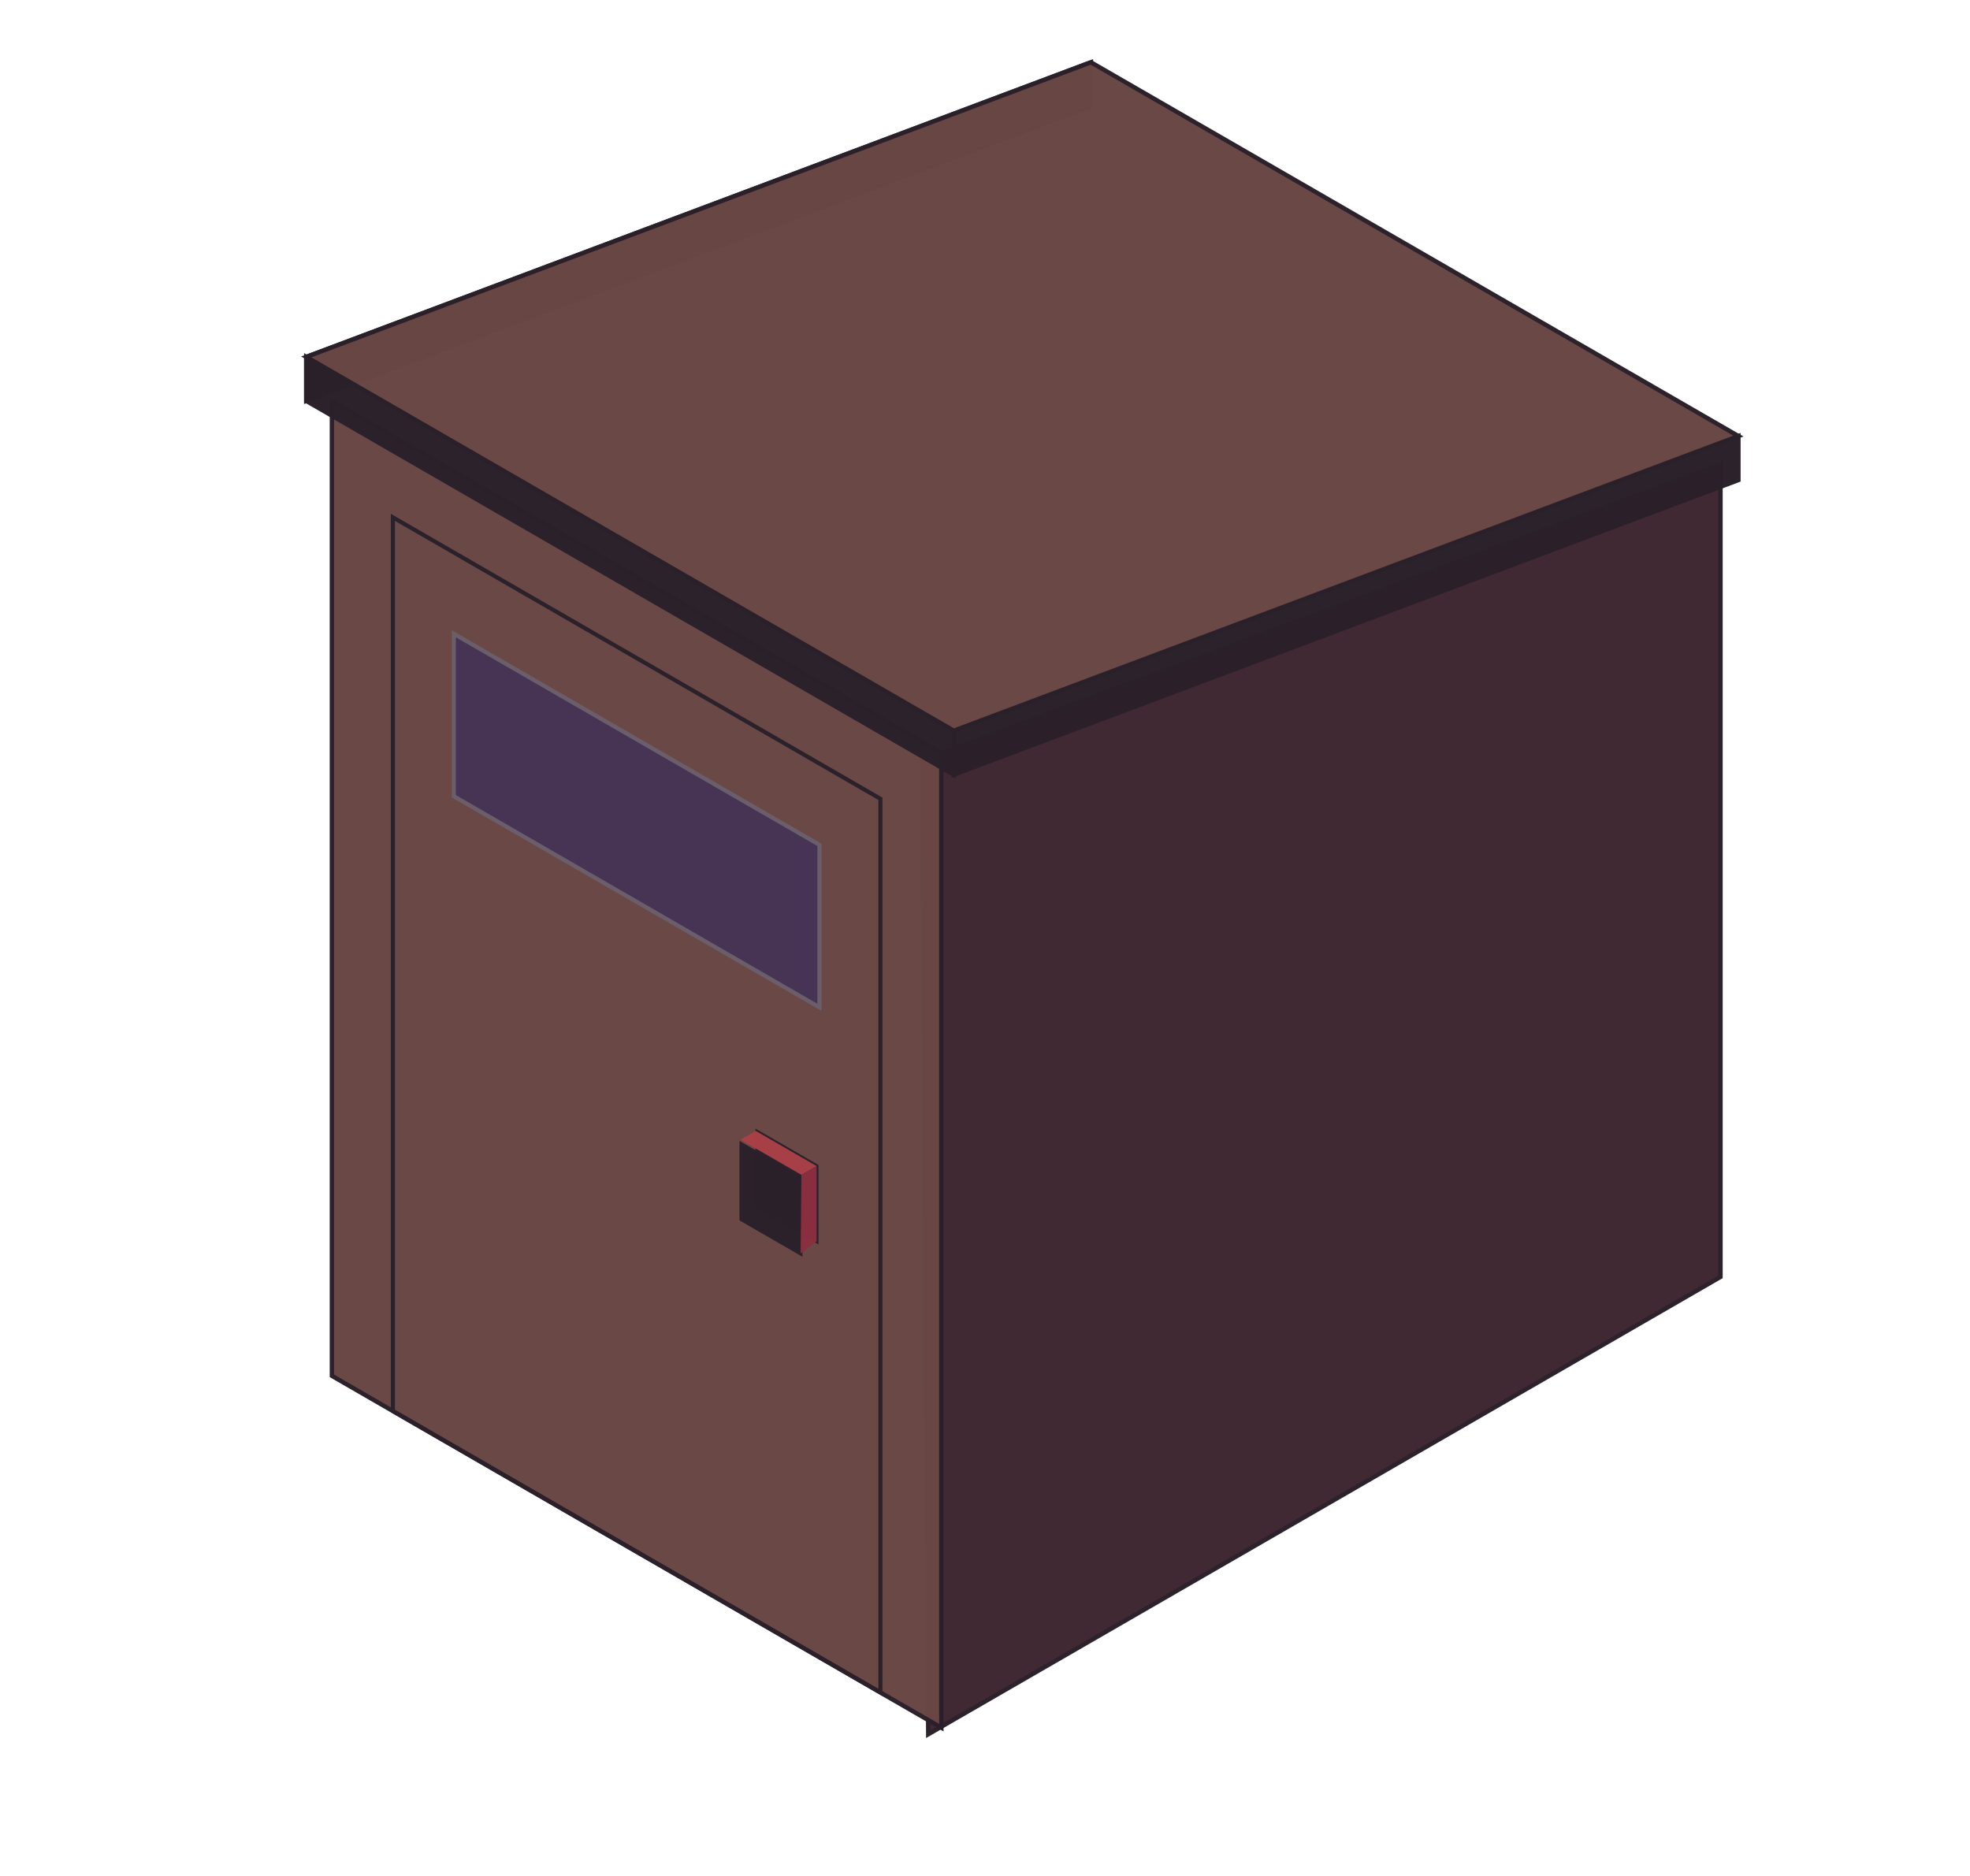
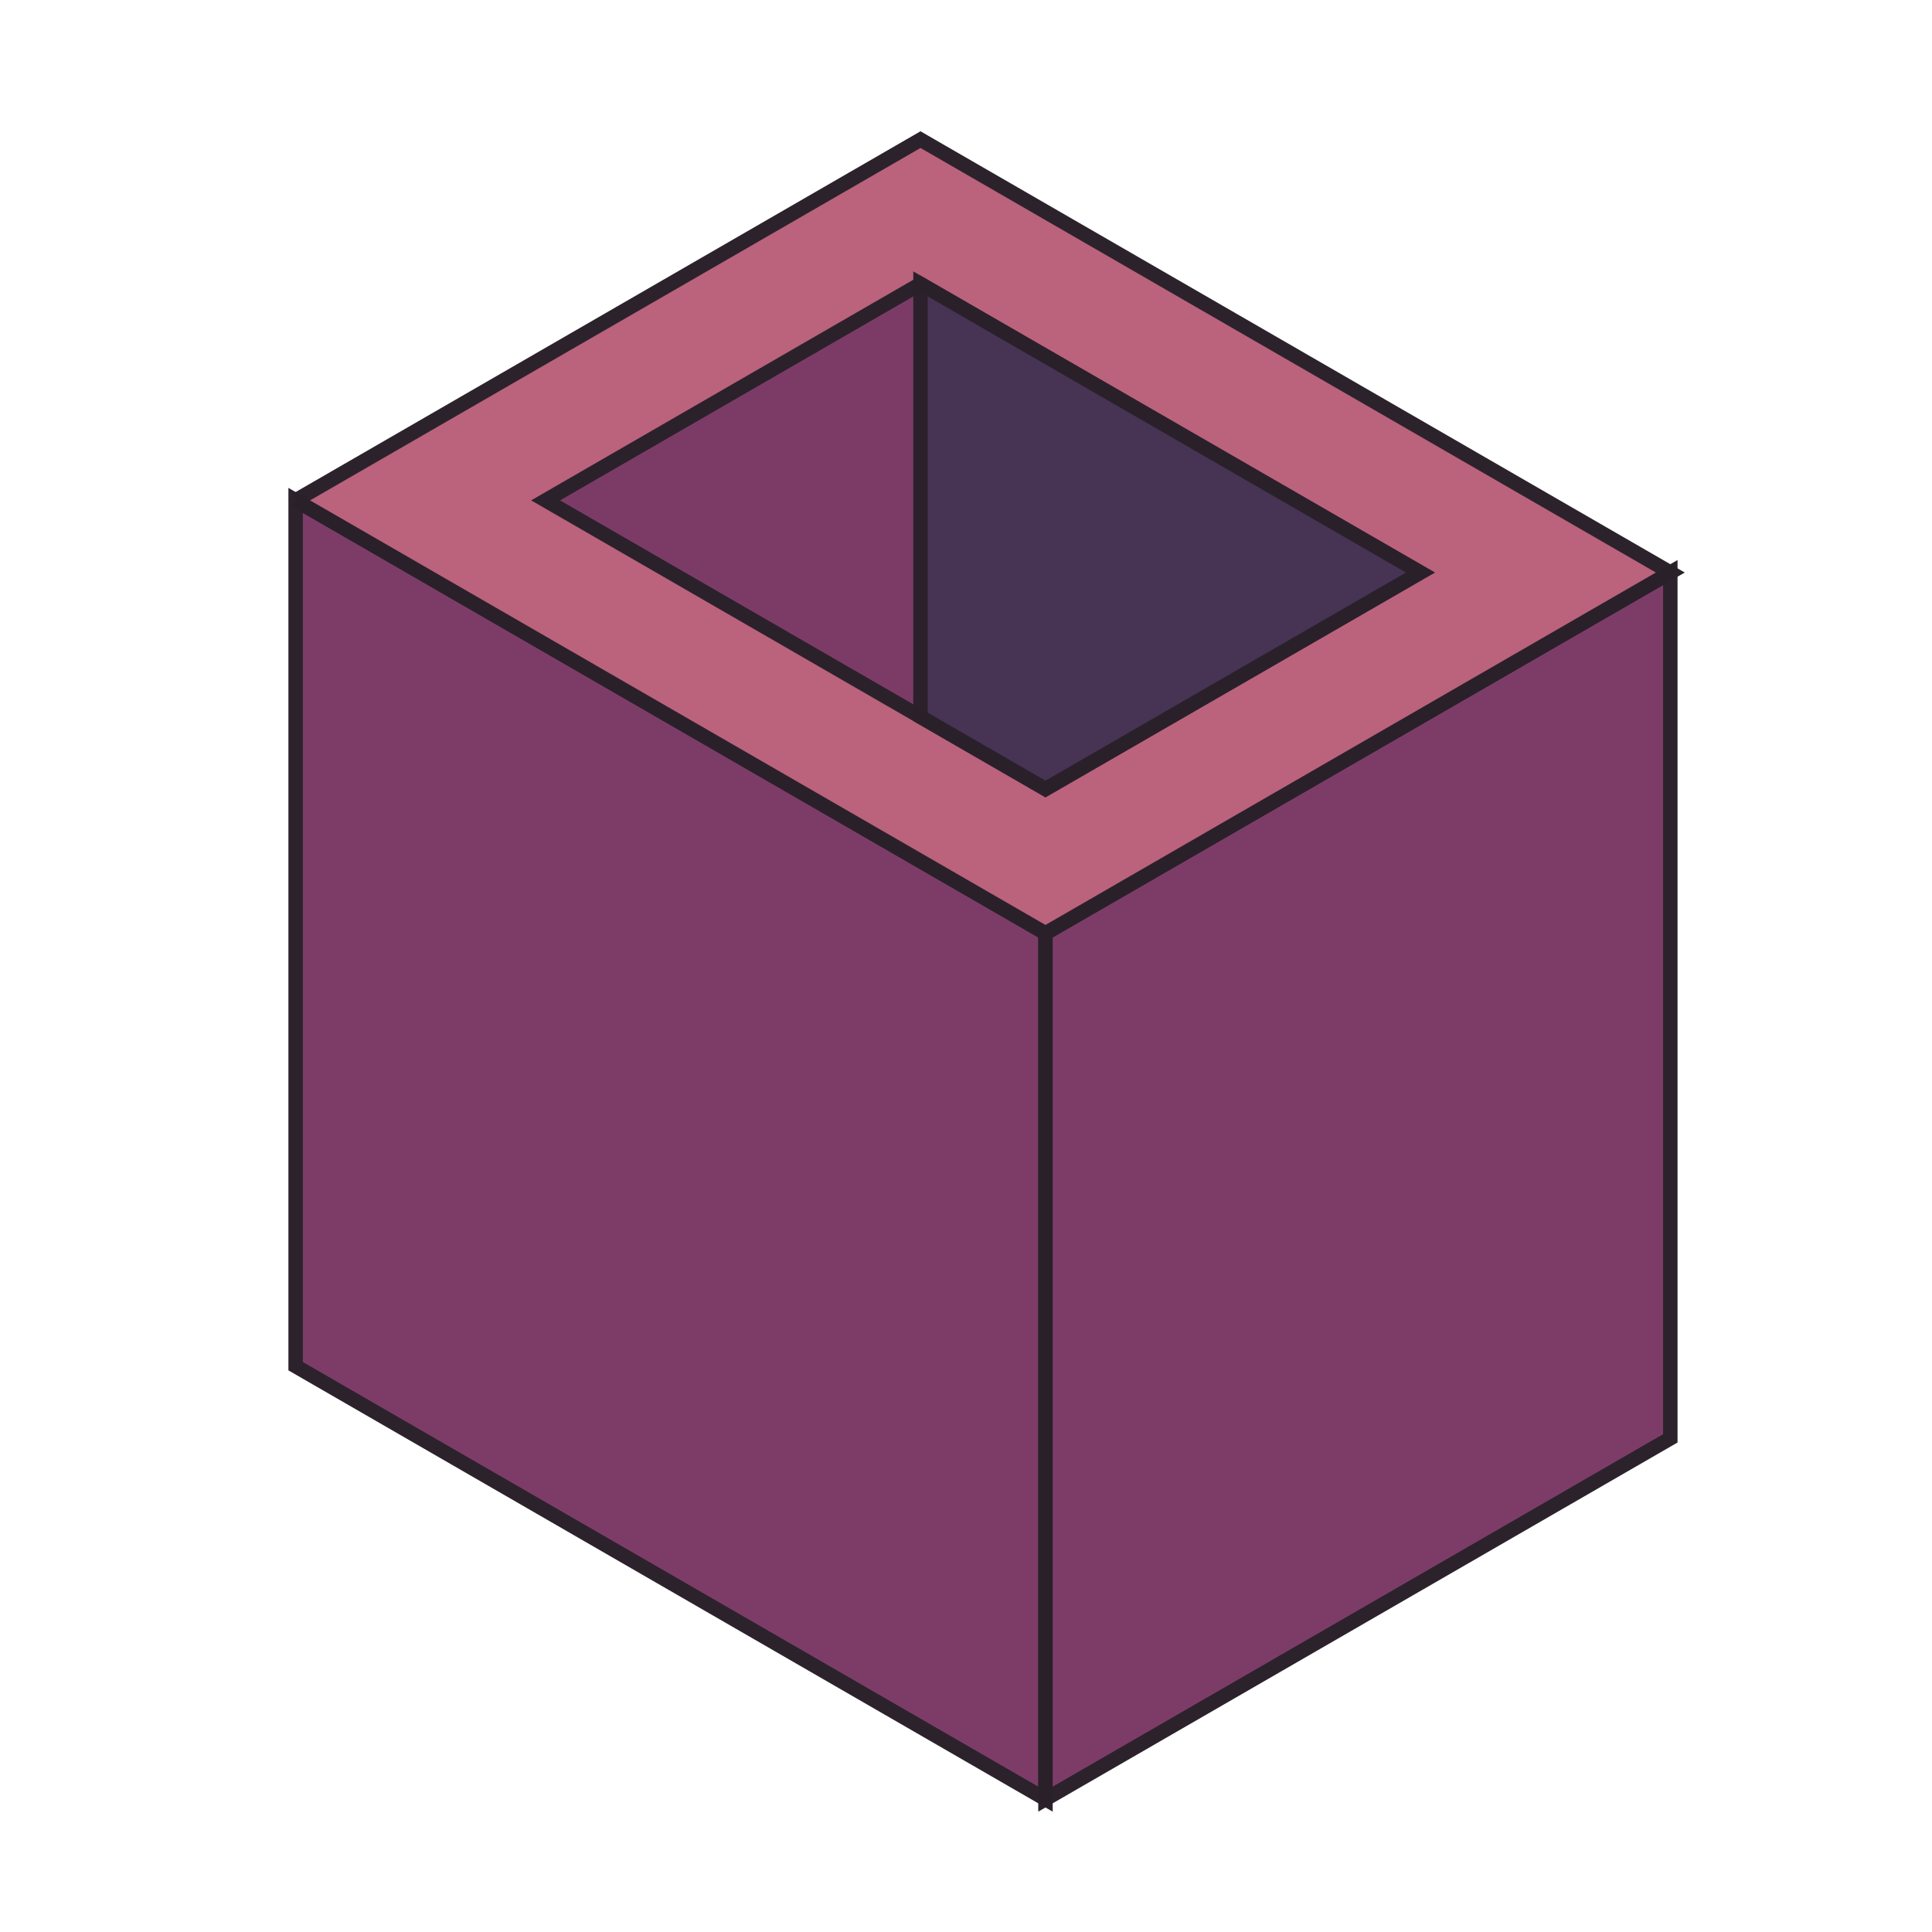
- <svg xmlns="http://www.w3.org/2000/svg" width="126" height="120" viewBox="0 0 33.337 31.75" version="1.1" id="svg1">
+ <svg xmlns="http://www.w3.org/2000/svg" width="63" height="63" viewBox="0 0 16.669 16.669" version="1.1" id="svg1">
  <defs id="defs1" />
  <g id="layer1" style="display:none">
    <rect style="opacity:0.99;fill:none;stroke:#d9d3d9;stroke-width:0.752" id="rect2" width="8.467" height="9.776" x="23.283" y="12.394" transform="matrix(0.8660254,0.5,-0.8660254,0.5,0,0)" />
    <rect style="opacity:0.99;fill:none;stroke:#d9d3d9;stroke-width:0.752" id="rect2-0" width="8.467" height="9.776" x="31.75" y="12.394" transform="matrix(0.8660254,0.5,-0.8660254,0.5,0,0)" />
    <rect style="opacity:0.99;fill:none;stroke:#d9d3d9;stroke-width:0.752" id="rect2-2" width="8.467" height="9.776" x="23.283" y="2.617" transform="matrix(0.8660254,0.5,-0.8660254,0.5,0,0)" />
    <rect style="opacity:0.99;fill:none;stroke:#d9d3d9;stroke-width:0.752" id="rect2-9" width="8.467" height="9.776" x="31.75" y="2.617" transform="matrix(0.8660254,0.5,-0.8660254,0.5,0,0)" />
  </g>
  <g id="layer3" style="display:inline" transform="matrix(0.2812978,0,0,0.2812978,33.67764,1.964128)">
-     <path style="display:inline;opacity:0.99;fill:#3e2730;fill-opacity:1;stroke:#2a202a;stroke-width:0.265;stroke-dasharray:none" d="m -64.241,38.757 0.36,58.604 47.66,-27.517 V 20.962 Z" id="path22-7" />
-     <path style="display:inline;opacity:0.99;fill:#694744;fill-opacity:1;stroke:#2a202a;stroke-width:0.265;stroke-dasharray:none" d="m -99.755,17.139 10e-7,58.659 36.662,21.167 -1e-6,-58.659 z" id="path21-5" />
-     <rect style="display:inline;opacity:0.99;fill:#473354;fill-opacity:1;stroke:#6b5e6b;stroke-width:0.284;stroke-dasharray:none" id="rect21-9" width="25.4" height="9.776" x="-106.721" y="84.509" transform="matrix(0.8660254,0.5,0,1,0,0)" />
-     <rect style="display:inline;opacity:0.99;fill:none;fill-opacity:1;stroke:#2a202a;stroke-width:0.284;stroke-dasharray:none" id="rect22-0" width="33.867" height="53.771" x="-110.954" y="79.621" transform="matrix(0.8660254,0.5,0,1,0,0)" />
-     <rect style="display:inline;opacity:0.99;fill:#2a202a;fill-opacity:1;stroke:#2a202a;stroke-width:0.255;stroke-dasharray:none" id="rect23-9" width="4.121" height="4.524" x="-85.636" y="103.933" transform="matrix(0.8660254,0.5,0,1,0,0)" />
-     <rect style="display:inline;opacity:0.99;fill:#2a202a;fill-opacity:1;stroke:#2a202a;stroke-width:0.255;stroke-dasharray:none" id="rect24" width="4.121" height="4.524" x="-86.75" y="105.23" transform="matrix(0.8660254,0.5,0,1,0,0)" />
-     <path style="opacity:0.99;fill:#a83f48;fill-opacity:1;stroke:none;stroke-width:0.265;stroke-dasharray:none" d="m -75.177,61.588 0.917,-0.529 3.666,2.117 -0.917,0.529 z" id="path24" />
-     <path style="opacity:0.99;fill:#8a2e3f;fill-opacity:1;stroke:none;stroke-width:0.265;stroke-dasharray:none" d="m -71.511,63.705 -0.049,4.734 0.965,-0.739 v -4.524 z" id="path25" />
-     <path style="opacity:0.99;fill:#2a202a;fill-opacity:1;stroke:#2a202a;stroke-width:0.265;stroke-dasharray:none;stroke-opacity:1" d="m -101.298,14.492 v 2.646 l 38.953,22.49 v -2.646 z" id="path26" />
-     <path style="opacity:0.99;fill:#2a202a;fill-opacity:1;stroke:#2a202a;stroke-width:0.265;stroke-dasharray:none;stroke-opacity:1" d="M -62.345,36.982 V 39.628 L -15.143,21.901 V 19.255 Z" id="path27" />
-     <path style="opacity:0.99;fill:#2a202a;fill-opacity:1;stroke:#2a202a;stroke-width:0.265;stroke-dasharray:none;stroke-opacity:1" d="m -101.298,14.492 v 2.646 L -54.096,-0.589 V -3.235 Z" id="path27-7" />
-     <path style="opacity:0.99;fill:#694744;fill-opacity:1;stroke:#2a202a;stroke-width:0.265;stroke-dasharray:none;stroke-opacity:1" d="M -54.096,-3.235 -15.143,19.255 -62.345,36.982 -101.298,14.492 -54.096,-3.235" id="path28" />
+     <path style="display:inline;opacity:0.99;fill:#7c3a67;fill-opacity:1;stroke:#2a202a;stroke-width:0.443;stroke-dasharray:none;stroke-opacity:1" d="M -87.656,21.643 V 48.2 L -110.655,34.921 V 8.365 Z" id="path29" />
+     <path style="display:inline;opacity:0.99;fill:#7c3a67;fill-opacity:1;stroke:#2a202a;stroke-width:0.443;stroke-dasharray:none;stroke-opacity:1" d="M -87.656,21.643 -68.491,10.578 V 37.134 L -87.656,48.2 Z" id="path30" />
+     <path style="display:inline;opacity:0.99;fill:#ba617c;fill-opacity:1;stroke:#2a202a;stroke-width:0.443;stroke-dasharray:none;stroke-opacity:1" d="M -110.655,8.365 -91.489,-2.7 -68.491,10.578 -87.656,21.643 -110.655,8.365" id="path32" />
+     <path style="display:inline;opacity:0.99;fill:#7c3a67;fill-opacity:1;stroke:#2a202a;stroke-width:0.443;stroke-dasharray:none;stroke-opacity:1" d="m -87.656,17.217 -15.332,-8.852 11.499,-6.639 15.332,8.852 z" id="path31" />
+     <path style="opacity:0.99;fill:#473354;fill-opacity:1;stroke:#2a202a;stroke-width:0.443;stroke-dasharray:none;stroke-opacity:1" d="M -91.489,1.726 V 15.004 l 3.833,2.213 11.499,-6.639 z" id="path33" />
  </g>
</svg>
